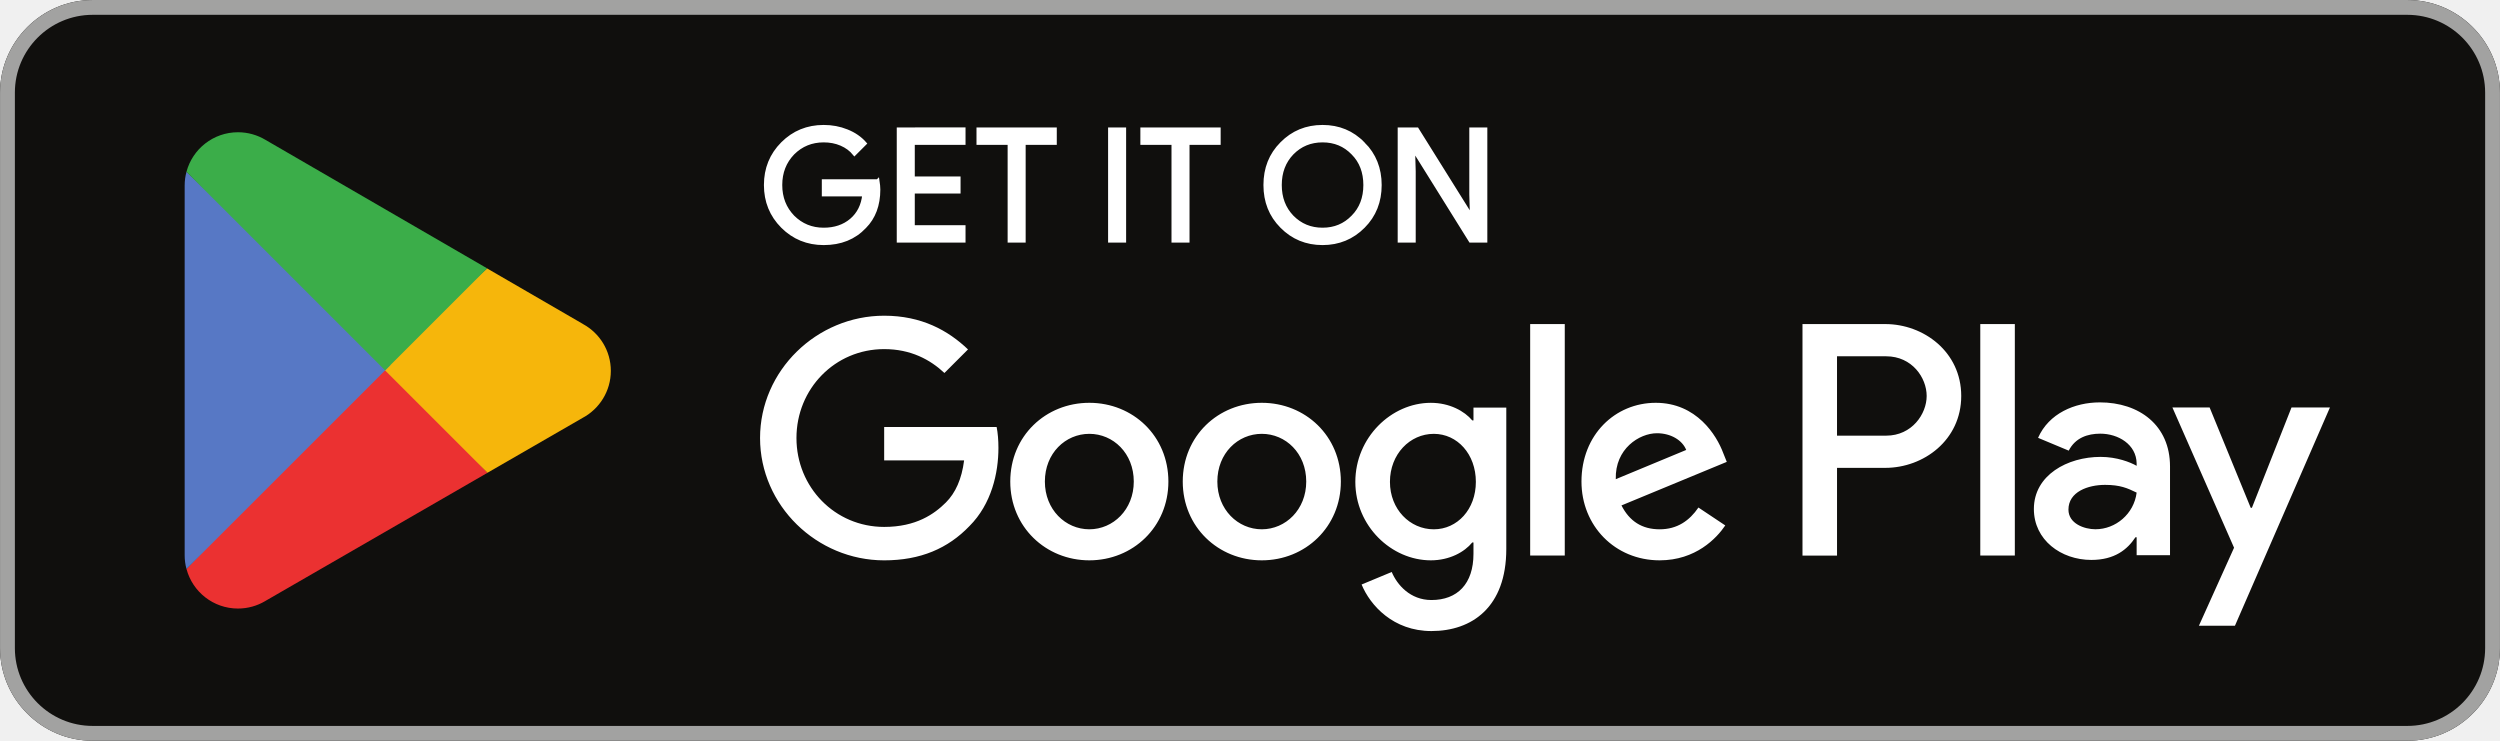
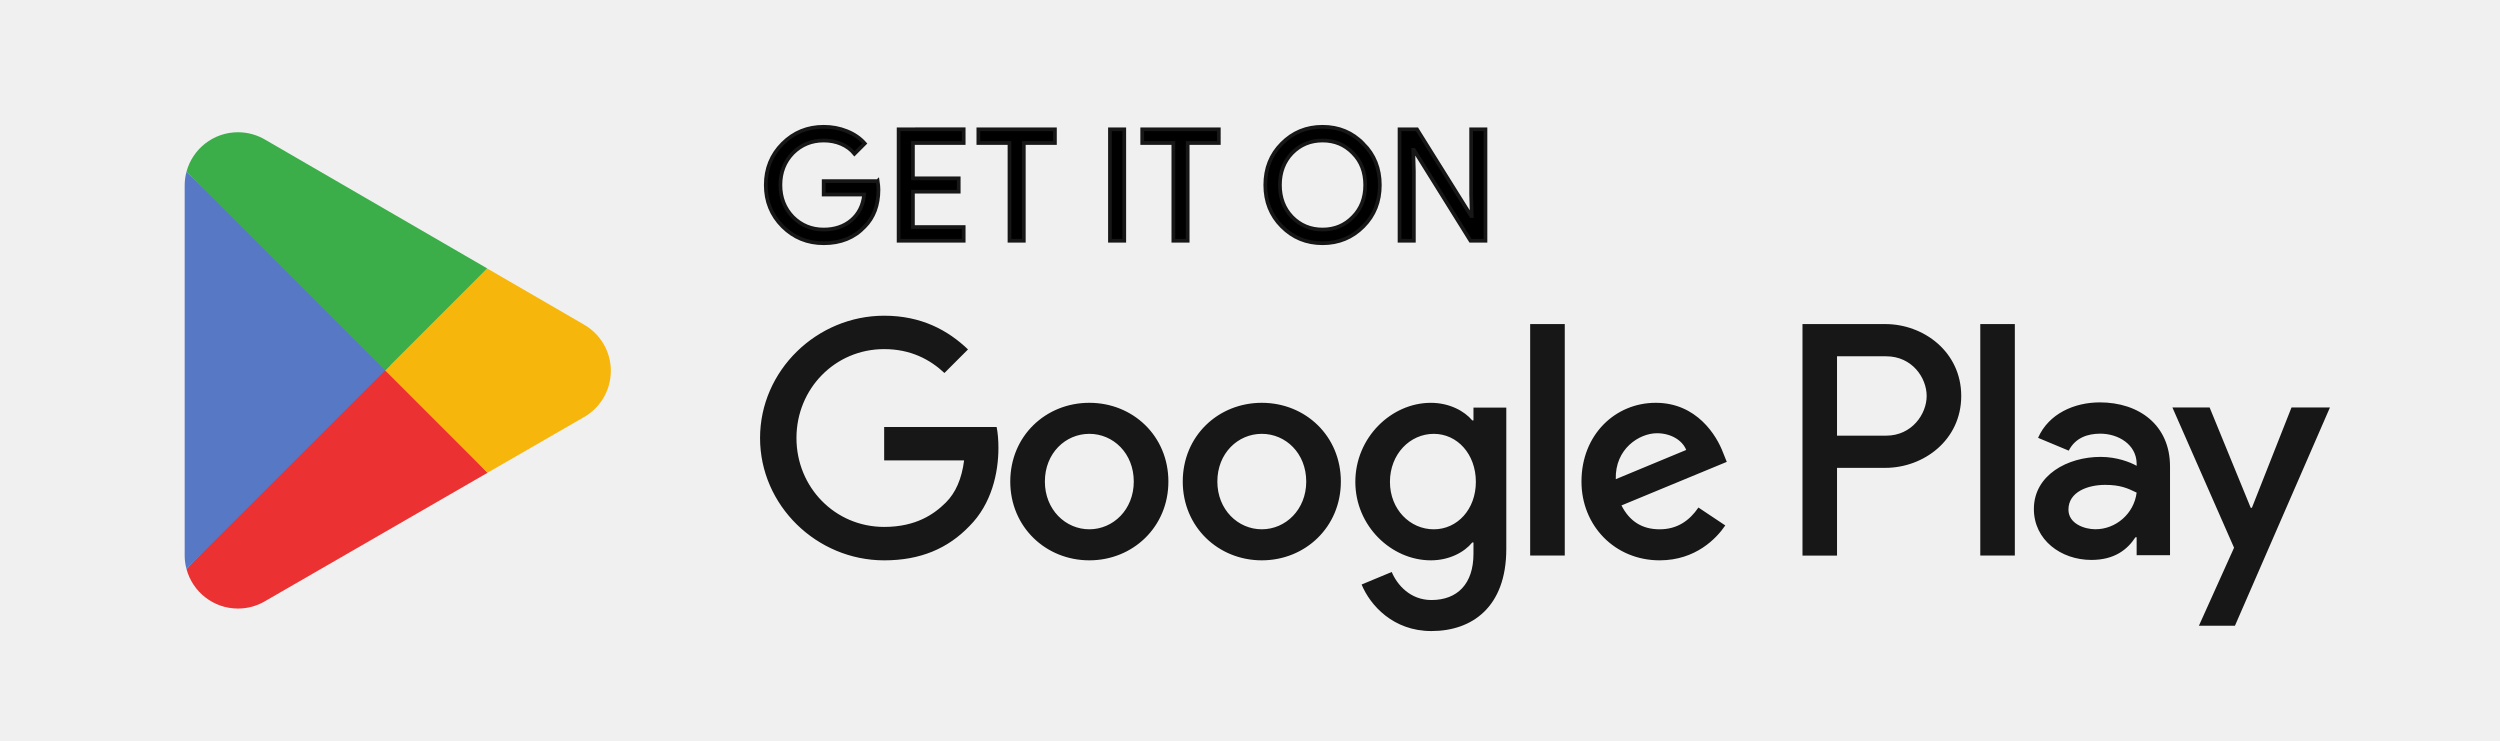
<svg xmlns="http://www.w3.org/2000/svg" id="svg51" width="180" height="53.333" version="1.1" viewBox="0 0 180 53.333" xml:space="preserve">
-   <path id="path11" d="m173.33 53.333h-166.66c-3.667 0-6.667-3-6.667-6.667v-39.999c0-3.667 3-6.667 6.667-6.667h166.66c3.667 0 6.667 3 6.667 6.667v39.999c0 3.667-3 6.667-6.667 6.667" fill="#100f0d" stroke-width=".133" />
-   <path id="path13" d="m173.33 1e-3h-166.66c-3.667 0-6.667 3-6.667 6.667v39.999c0 3.667 3 6.667 6.667 6.667h166.66c3.667 0 6.667-3 6.667-6.667v-39.999c0-3.667-3-6.667-6.667-6.667zm0 1.066c3.088 0 5.6 2.513 5.6 5.6v39.999c0 3.088-2.512 5.6-5.6 5.6h-166.66c-3.088 0-5.599-2.513-5.599-5.6v-39.999c0-3.088 2.511-5.6 5.599-5.6h166.66" fill="#a2a2a1" stroke-width=".133" />
-   <path id="path35" d="m142.58 40h2.488v-16.669h-2.488zm22.409-10.664-2.852 7.226h-0.085l-2.96-7.226h-2.68l4.44 10.1-2.532 5.619h2.595l6.841-15.718zm-14.11 8.771c-0.813 0-1.951-0.408-1.951-1.416 0-1.286 1.416-1.78 2.637-1.78 1.093 0 1.609 0.235 2.273 0.557-0.193 1.544-1.523 2.638-2.96 2.638zm0.301-9.135c-1.801 0-3.667 0.794-4.439 2.552l2.208 0.922c0.472-0.922 1.351-1.222 2.273-1.222 1.287 0 2.595 0.771 2.616 2.144v0.171c-0.451-0.257-1.416-0.643-2.595-0.643-2.381 0-4.804 1.308-4.804 3.752 0 2.23 1.952 3.667 4.139 3.667 1.672 0 2.596-0.751 3.173-1.63h0.087v1.287h2.403v-6.391c0-2.959-2.211-4.61-5.061-4.61zm-15.376 2.394h-3.539v-5.713h3.539c1.86 0 2.916 1.54 2.916 2.857 0 1.292-1.056 2.857-2.916 2.857zm-0.064-8.034h-5.961v16.669h2.487v-6.315h3.475c2.757 0 5.468-1.996 5.468-5.176 0-3.18-2.711-5.177-5.468-5.177zm-32.507 14.778c-1.719 0-3.157-1.44-3.157-3.415 0-1.998 1.438-3.458 3.157-3.458 1.697 0 3.029 1.46 3.029 3.458 0 1.975-1.332 3.415-3.029 3.415zm2.857-7.84h-0.086c-0.558-0.666-1.633-1.267-2.985-1.267-2.836 0-5.435 2.492-5.435 5.692 0 3.179 2.599 5.649 5.435 5.649 1.353 0 2.427-0.602 2.985-1.288h0.086v0.816c0 2.17-1.16 3.33-3.029 3.33-1.524 0-2.47-1.095-2.857-2.019l-2.169 0.902c0.622 1.503 2.276 3.351 5.026 3.351 2.922 0 5.392-1.719 5.392-5.908v-10.181h-2.363zm4.082 9.73h2.491v-16.669h-2.491zm6.164-5.499c-0.064-2.191 1.698-3.308 2.965-3.308 0.989 0 1.825 0.494 2.106 1.203zm7.733-1.891c-0.472-1.267-1.911-3.608-4.854-3.608-2.922 0-5.349 2.298-5.349 5.671 0 3.179 2.406 5.671 5.628 5.671 2.599 0 4.103-1.589 4.726-2.513l-1.933-1.289c-0.645 0.945-1.525 1.568-2.793 1.568-1.267 0-2.169-0.58-2.748-1.719l7.582-3.136zm-60.409-1.868v2.406h5.756c-0.172 1.353-0.623 2.341-1.31 3.029-0.838 0.837-2.148 1.761-4.446 1.761-3.544 0-6.315-2.857-6.315-6.401s2.771-6.401 6.315-6.401c1.912 0 3.308 0.752 4.339 1.719l1.697-1.697c-1.44-1.375-3.351-2.427-6.036-2.427-4.855 0-8.936 3.952-8.936 8.807 0 4.854 4.081 8.807 8.936 8.807 2.62 0 4.597-0.859 6.143-2.47 1.59-1.59 2.084-3.823 2.084-5.628 0-0.558-0.043-1.073-0.129-1.503zm14.772 7.367c-1.719 0-3.201-1.418-3.201-3.437 0-2.041 1.482-3.436 3.201-3.436 1.718 0 3.2 1.396 3.2 3.436 0 2.019-1.482 3.437-3.2 3.437zm0-9.107c-3.137 0-5.693 2.384-5.693 5.671 0 3.265 2.556 5.671 5.693 5.671 3.136 0 5.692-2.406 5.692-5.671 0-3.287-2.556-5.671-5.692-5.671zm12.417 9.107c-1.718 0-3.2-1.418-3.2-3.437 0-2.041 1.483-3.436 3.2-3.436 1.719 0 3.2 1.396 3.2 3.436 0 2.019-1.482 3.437-3.2 3.437zm0-9.107c-3.136 0-5.691 2.384-5.691 5.671 0 3.265 2.556 5.671 5.691 5.671 3.137 0 5.693-2.406 5.693-5.671 0-3.287-2.556-5.671-5.693-5.671" fill="#fff" stroke-width=".133" />
+   <path id="path35" d="m142.58 40h2.488v-16.669h-2.488zm22.409-10.664-2.852 7.226h-0.085l-2.96-7.226h-2.68l4.44 10.1-2.532 5.619h2.595l6.841-15.718zm-14.11 8.771c-0.813 0-1.951-0.408-1.951-1.416 0-1.286 1.416-1.78 2.637-1.78 1.093 0 1.609 0.235 2.273 0.557-0.193 1.544-1.523 2.638-2.96 2.638zm0.301-9.135c-1.801 0-3.667 0.794-4.439 2.552l2.208 0.922c0.472-0.922 1.351-1.222 2.273-1.222 1.287 0 2.595 0.771 2.616 2.144v0.171c-0.451-0.257-1.416-0.643-2.595-0.643-2.381 0-4.804 1.308-4.804 3.752 0 2.23 1.952 3.667 4.139 3.667 1.672 0 2.596-0.751 3.173-1.63h0.087v1.287h2.403v-6.391c0-2.959-2.211-4.61-5.061-4.61zm-15.376 2.394h-3.539v-5.713h3.539c1.86 0 2.916 1.54 2.916 2.857 0 1.292-1.056 2.857-2.916 2.857zm-0.064-8.034h-5.961v16.669h2.487v-6.315h3.475c2.757 0 5.468-1.996 5.468-5.176 0-3.18-2.711-5.177-5.468-5.177zm-32.507 14.778c-1.719 0-3.157-1.44-3.157-3.415 0-1.998 1.438-3.458 3.157-3.458 1.697 0 3.029 1.46 3.029 3.458 0 1.975-1.332 3.415-3.029 3.415zm2.857-7.84h-0.086c-0.558-0.666-1.633-1.267-2.985-1.267-2.836 0-5.435 2.492-5.435 5.692 0 3.179 2.599 5.649 5.435 5.649 1.353 0 2.427-0.602 2.985-1.288h0.086v0.816c0 2.17-1.16 3.33-3.029 3.33-1.524 0-2.47-1.095-2.857-2.019l-2.169 0.902c0.622 1.503 2.276 3.351 5.026 3.351 2.922 0 5.392-1.719 5.392-5.908v-10.181h-2.363zm4.082 9.73h2.491v-16.669h-2.491zm6.164-5.499c-0.064-2.191 1.698-3.308 2.965-3.308 0.989 0 1.825 0.494 2.106 1.203zm7.733-1.891c-0.472-1.267-1.911-3.608-4.854-3.608-2.922 0-5.349 2.298-5.349 5.671 0 3.179 2.406 5.671 5.628 5.671 2.599 0 4.103-1.589 4.726-2.513l-1.933-1.289c-0.645 0.945-1.525 1.568-2.793 1.568-1.267 0-2.169-0.58-2.748-1.719l7.582-3.136zm-60.409-1.868v2.406h5.756c-0.172 1.353-0.623 2.341-1.31 3.029-0.838 0.837-2.148 1.761-4.446 1.761-3.544 0-6.315-2.857-6.315-6.401s2.771-6.401 6.315-6.401c1.912 0 3.308 0.752 4.339 1.719l1.697-1.697c-1.44-1.375-3.351-2.427-6.036-2.427-4.855 0-8.936 3.952-8.936 8.807 0 4.854 4.081 8.807 8.936 8.807 2.62 0 4.597-0.859 6.143-2.47 1.59-1.59 2.084-3.823 2.084-5.628 0-0.558-0.043-1.073-0.129-1.503zm14.772 7.367c-1.719 0-3.201-1.418-3.201-3.437 0-2.041 1.482-3.436 3.201-3.436 1.718 0 3.2 1.396 3.2 3.436 0 2.019-1.482 3.437-3.2 3.437zm0-9.107c-3.137 0-5.693 2.384-5.693 5.671 0 3.265 2.556 5.671 5.693 5.671 3.136 0 5.692-2.406 5.692-5.671 0-3.287-2.556-5.671-5.692-5.671zm12.417 9.107c-1.718 0-3.2-1.418-3.2-3.437 0-2.041 1.483-3.436 3.2-3.436 1.719 0 3.2 1.396 3.2 3.436 0 2.019-1.482 3.437-3.2 3.437zm0-9.107c-3.136 0-5.691 2.384-5.691 5.671 0 3.265 2.556 5.671 5.691 5.671 3.137 0 5.693-2.406 5.693-5.671 0-3.287-2.556-5.671-5.693-5.671" fill="#171717" stroke-width=".133" />
  <path id="path37" d="m27.622 25.899-14.194 15.066c5.34e-4 0.003 0.002 0.006 0.002 0.009 0.435 1.636 1.93 2.841 3.703 2.841 0.709 0 1.375-0.192 1.945-0.528l0.045-0.027 15.978-9.22-7.479-8.141" fill="#eb3131" stroke-width=".133" />
  <path id="path39" d="m41.983 23.334-0.014-0.009-6.898-3.999-7.772 6.916 7.799 7.798 6.862-3.959c1.203-0.649 2.02-1.918 2.02-3.38 0-1.452-0.806-2.714-1.997-3.365" fill="#f6b60b" stroke-width=".133" />
  <path id="path41" d="m13.426 12.37c-0.085 0.315-0.13 0.644-0.13 0.987v26.623c0 0.342 0.044 0.672 0.131 0.986l14.684-14.681-14.684-13.914" fill="#5778c5" stroke-width=".133" />
  <path id="path43" d="m27.727 26.668 7.347-7.345-15.96-9.253c-0.58-0.347-1.257-0.548-1.982-0.548-1.773 0-3.27 1.207-3.705 2.845-5.34e-4 0.002-5.34e-4 0.003-5.34e-4 0.004l14.3 14.298" fill="#3bad49" stroke-width=".133" />
-   <path id="path33" d="m63.193 13.042h-3.889v0.963h2.915c-0.079 0.785-0.392 1.402-0.919 1.85-0.527 0.448-1.2 0.673-1.996 0.673-0.873 0-1.613-0.304-2.219-0.908-0.594-0.617-0.896-1.379-0.896-2.298 0-0.919 0.302-1.681 0.896-2.298 0.606-0.604 1.346-0.906 2.219-0.906 0.448 0 0.875 0.077 1.267 0.246 0.392 0.169 0.706 0.404 0.952 0.706l0.74-0.74c-0.335-0.381-0.76-0.673-1.288-0.885-0.527-0.213-1.077-0.315-1.671-0.315-1.165 0-2.152 0.404-2.958 1.21-0.806 0.808-1.21 1.804-1.21 2.981 0 1.177 0.404 2.175 1.21 2.981 0.806 0.806 1.794 1.21 2.958 1.21 1.223 0 2.198-0.392 2.948-1.188 0.66-0.662 0.998-1.558 0.998-2.679 0-0.19-0.023-0.392-0.056-0.604zm1.507-3.733v8.025h4.685v-0.985h-3.654v-2.546h3.296v-0.963h-3.296v-2.544h3.654v-0.988zm11.255 0.988v-0.988h-5.514v0.988h2.242v7.037h1.031v-7.037zm4.992-0.988h-1.031v8.025h1.031zm6.807 0.988v-0.988h-5.514v0.988h2.241v7.037h1.031v-7.037zm10.406 0.056c-0.796-0.819-1.771-1.223-2.935-1.223-1.167 0-2.142 0.404-2.937 1.21-0.796 0.796-1.187 1.794-1.187 2.981s0.392 2.185 1.187 2.981c0.796 0.806 1.771 1.21 2.937 1.21 1.154 0 2.139-0.404 2.935-1.21 0.796-0.796 1.187-1.794 1.187-2.981 0-1.177-0.392-2.173-1.187-2.969zm-5.133 0.671c0.594-0.604 1.323-0.906 2.198-0.906 0.873 0 1.602 0.302 2.185 0.906 0.594 0.594 0.885 1.369 0.885 2.298 0 0.931-0.292 1.704-0.885 2.298-0.583 0.604-1.312 0.908-2.185 0.908-0.875 0-1.604-0.304-2.198-0.908-0.581-0.606-0.873-1.367-0.873-2.298 0-0.929 0.292-1.692 0.873-2.298zm8.771 1.312-0.044-1.548h0.044l4.079 6.546h1.077v-8.025h-1.031v4.696l0.044 1.548h-0.044l-3.9-6.244h-1.256v8.025h1.031z" fill="#fff" stroke="#fff" stroke-miterlimit="10" stroke-width=".267" />
+   <path id="path33" d="m63.193 13.042h-3.889v0.963h2.915c-0.079 0.785-0.392 1.402-0.919 1.85-0.527 0.448-1.2 0.673-1.996 0.673-0.873 0-1.613-0.304-2.219-0.908-0.594-0.617-0.896-1.379-0.896-2.298 0-0.919 0.302-1.681 0.896-2.298 0.606-0.604 1.346-0.906 2.219-0.906 0.448 0 0.875 0.077 1.267 0.246 0.392 0.169 0.706 0.404 0.952 0.706l0.74-0.74c-0.335-0.381-0.76-0.673-1.288-0.885-0.527-0.213-1.077-0.315-1.671-0.315-1.165 0-2.152 0.404-2.958 1.21-0.806 0.808-1.21 1.804-1.21 2.981 0 1.177 0.404 2.175 1.21 2.981 0.806 0.806 1.794 1.21 2.958 1.21 1.223 0 2.198-0.392 2.948-1.188 0.66-0.662 0.998-1.558 0.998-2.679 0-0.19-0.023-0.392-0.056-0.604zm1.507-3.733v8.025h4.685v-0.985h-3.654v-2.546h3.296v-0.963h-3.296v-2.544h3.654v-0.988zm11.255 0.988v-0.988h-5.514v0.988h2.242v7.037h1.031v-7.037zm4.992-0.988h-1.031v8.025h1.031zm6.807 0.988v-0.988h-5.514v0.988h2.241v7.037h1.031v-7.037zm10.406 0.056c-0.796-0.819-1.771-1.223-2.935-1.223-1.167 0-2.142 0.404-2.937 1.21-0.796 0.796-1.187 1.794-1.187 2.981s0.392 2.185 1.187 2.981c0.796 0.806 1.771 1.21 2.937 1.21 1.154 0 2.139-0.404 2.935-1.21 0.796-0.796 1.187-1.794 1.187-2.981 0-1.177-0.392-2.173-1.187-2.969zm-5.133 0.671c0.594-0.604 1.323-0.906 2.198-0.906 0.873 0 1.602 0.302 2.185 0.906 0.594 0.594 0.885 1.369 0.885 2.298 0 0.931-0.292 1.704-0.885 2.298-0.583 0.604-1.312 0.908-2.185 0.908-0.875 0-1.604-0.304-2.198-0.908-0.581-0.606-0.873-1.367-0.873-2.298 0-0.929 0.292-1.692 0.873-2.298zm8.771 1.312-0.044-1.548h0.044l4.079 6.546h1.077v-8.025h-1.031v4.696l0.044 1.548h-0.044l-3.9-6.244h-1.256v8.025h1.031z" fill="#   717" stroke="#171717" stroke-miterlimit="10" stroke-width=".267" />
</svg>
